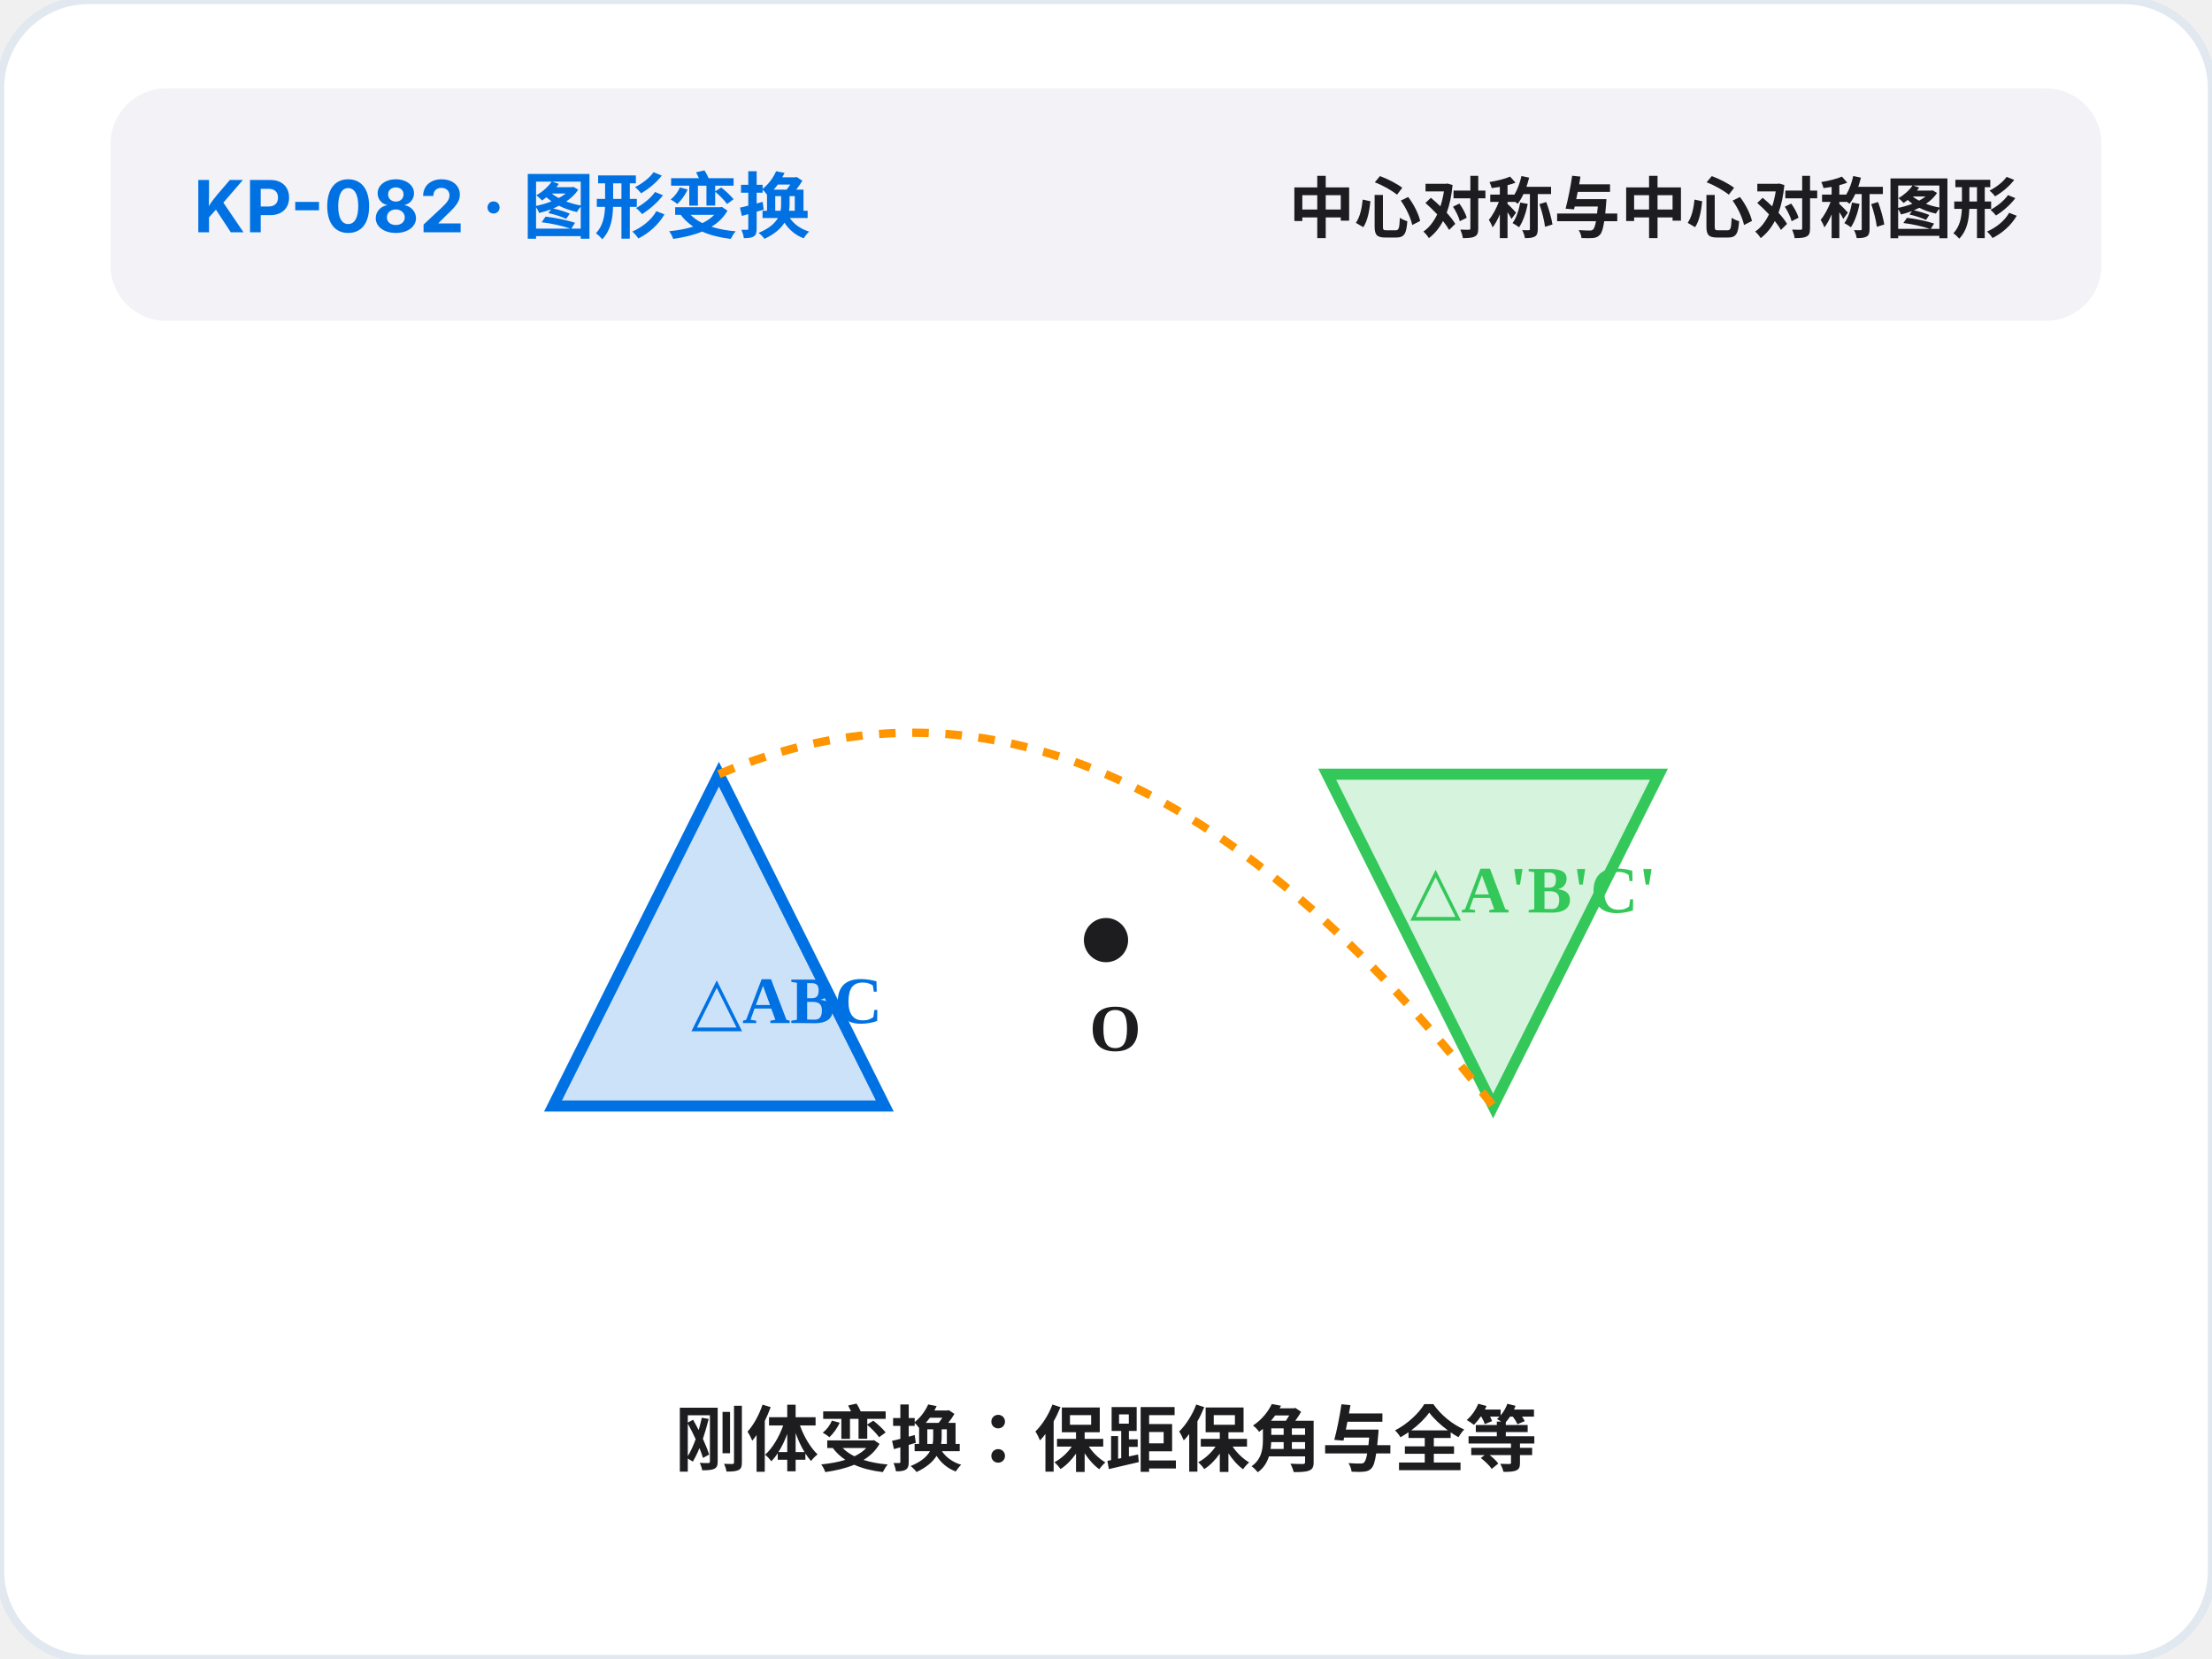
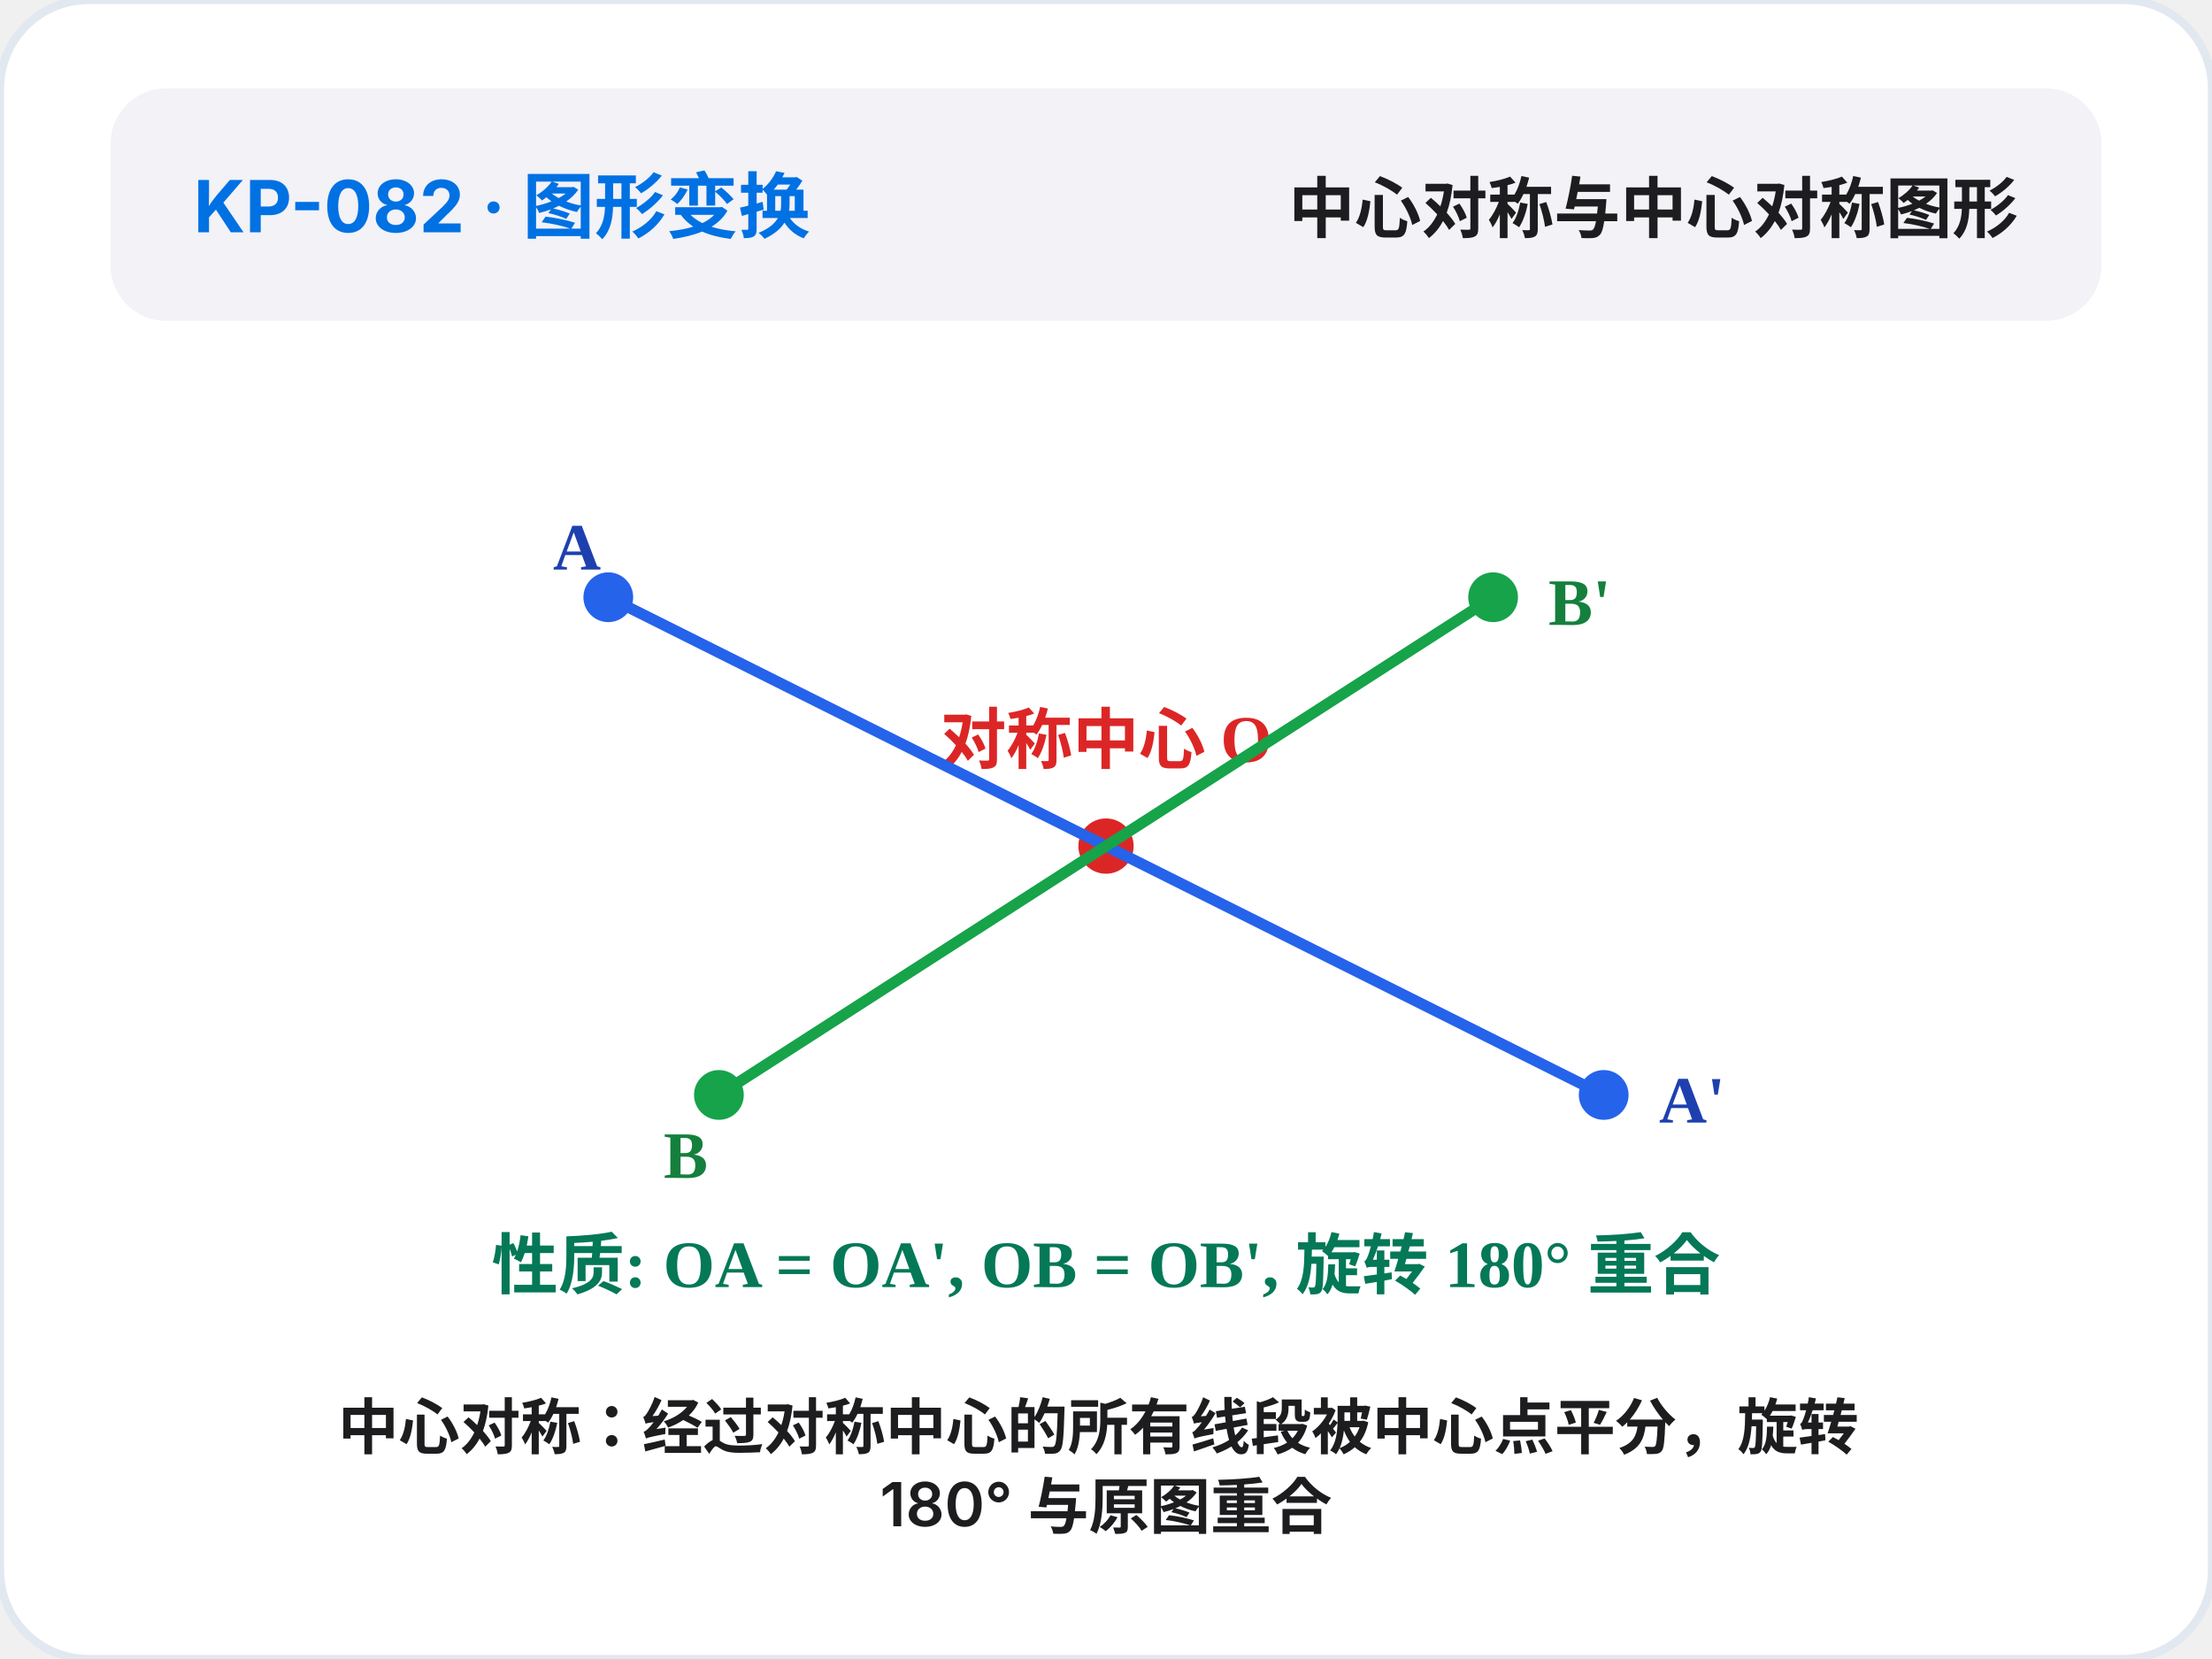
<svg xmlns="http://www.w3.org/2000/svg" viewBox="0 0 400 300" preserveAspectRatio="xMidYMid meet" width="100%" height="100%">
  <rect width="400" height="300" rx="16" fill="#ffffff" stroke="#e2e8f0" stroke-width="1.5" />
  <rect x="20" y="16" width="360" height="42" rx="10" fill="#f2f2f7" />
  <text x="35" y="42" font-family="-apple-system, sans-serif" font-size="13" font-weight="700" fill="#0071e3">KP-082 · 图形变换</text>
  <text x="365" y="42" text-anchor="end" font-family="-apple-system, sans-serif" font-size="12" font-weight="600" fill="#1d1d1f">中心对称与中心对称图形</text>
-   <g transform="translate(70, 80)">
-     <polygon class="layer-stage-1" points="30,120 90,120 60,60" fill="#0071e3" fill-opacity="0.2" stroke="#0071e3" stroke-width="2" />
-     <text class="layer-stage-3 formal-labels" x="55" y="105" font-size="12" font-weight="bold" fill="#0071e3">△ABC</text>
-     <circle class="layer-stage-2" cx="130" cy="90" r="4" fill="#1d1d1f" />
-     <text class="layer-stage-3 formal-labels" x="127" y="110" font-size="12" font-weight="bold" fill="#1d1d1f">O</text>
-     <polygon class="layer-stage-2" points="170,60 230,60 200,120" fill="#34c759" fill-opacity="0.2" stroke="#34c759" stroke-width="2" />
-     <text class="layer-stage-3 formal-labels" x="185" y="85" font-size="12" font-weight="bold" fill="#34c759">△A'B'C'</text>
-     <path class="layer-stage-4" d="M 60 60 Q 130 30 200 120" fill="none" stroke="#ff9500" stroke-width="1.5" stroke-dasharray="3,3" />
+   <g transform="translate(60, 68)">
+     <circle class="layer-stage-1" cx="140" cy="85" r="5" fill="#dc2626" />
+     <text class="layer-stage-1" x="140" y="70" text-anchor="middle" font-size="12" font-weight="bold" fill="#dc2626">对称中心 O</text>
+     <line class="layer-stage-2" x1="50" y1="40" x2="230" y2="130" stroke="#2563eb" stroke-width="2" />
+     <circle class="layer-stage-2" cx="50" cy="40" r="4.5" fill="#2563eb" />
+     <circle class="layer-stage-2" cx="230" cy="130" r="4.5" fill="#2563eb" />
+     <text class="layer-stage-2" x="40" y="35" font-size="12" font-weight="bold" fill="#1e40af">A</text>
+     <text class="layer-stage-2" x="240" y="135" font-size="12" font-weight="bold" fill="#1e40af">A'</text>
+     <line class="layer-stage-3 formal-labels" x1="70" y1="130" x2="210" y2="40" stroke="#16a34a" stroke-width="2" />
+     <circle class="layer-stage-3 formal-labels" cx="70" cy="130" r="4.5" fill="#16a34a" />
+     <circle class="layer-stage-3 formal-labels" cx="210" cy="40" r="4.5" fill="#16a34a" />
+     <text class="layer-stage-3 formal-labels" x="60" y="145" font-size="12" font-weight="bold" fill="#15803d">B</text>
+     <text class="layer-stage-3 formal-labels" x="220" y="45" font-size="12" font-weight="bold" fill="#15803d">B'</text>
+     <text class="layer-stage-4" x="140" y="165" text-anchor="middle" font-size="12" font-weight="bold" fill="#047857">性质: OA = OA', OB = OB', 旋转 180° 重合</text>
  </g>
-   <text class="layer-stage-4" x="200" y="265" text-anchor="middle" font-size="13" font-weight="600" fill="#1d1d1f">刚体变换：保距保角与全等</text>
+   <text class="layer-stage-4" x="200" y="262" text-anchor="middle" font-family="-apple-system, sans-serif" font-size="11" font-weight="600" fill="#1d1d1f">
+     <tspan x="200" dy="0">中心对称：经过对称中心的所有线段被中心点平分，旋转</tspan>
+     <tspan x="200" dy="14">180° 与原图重合</tspan>
+   </text>
</svg>
